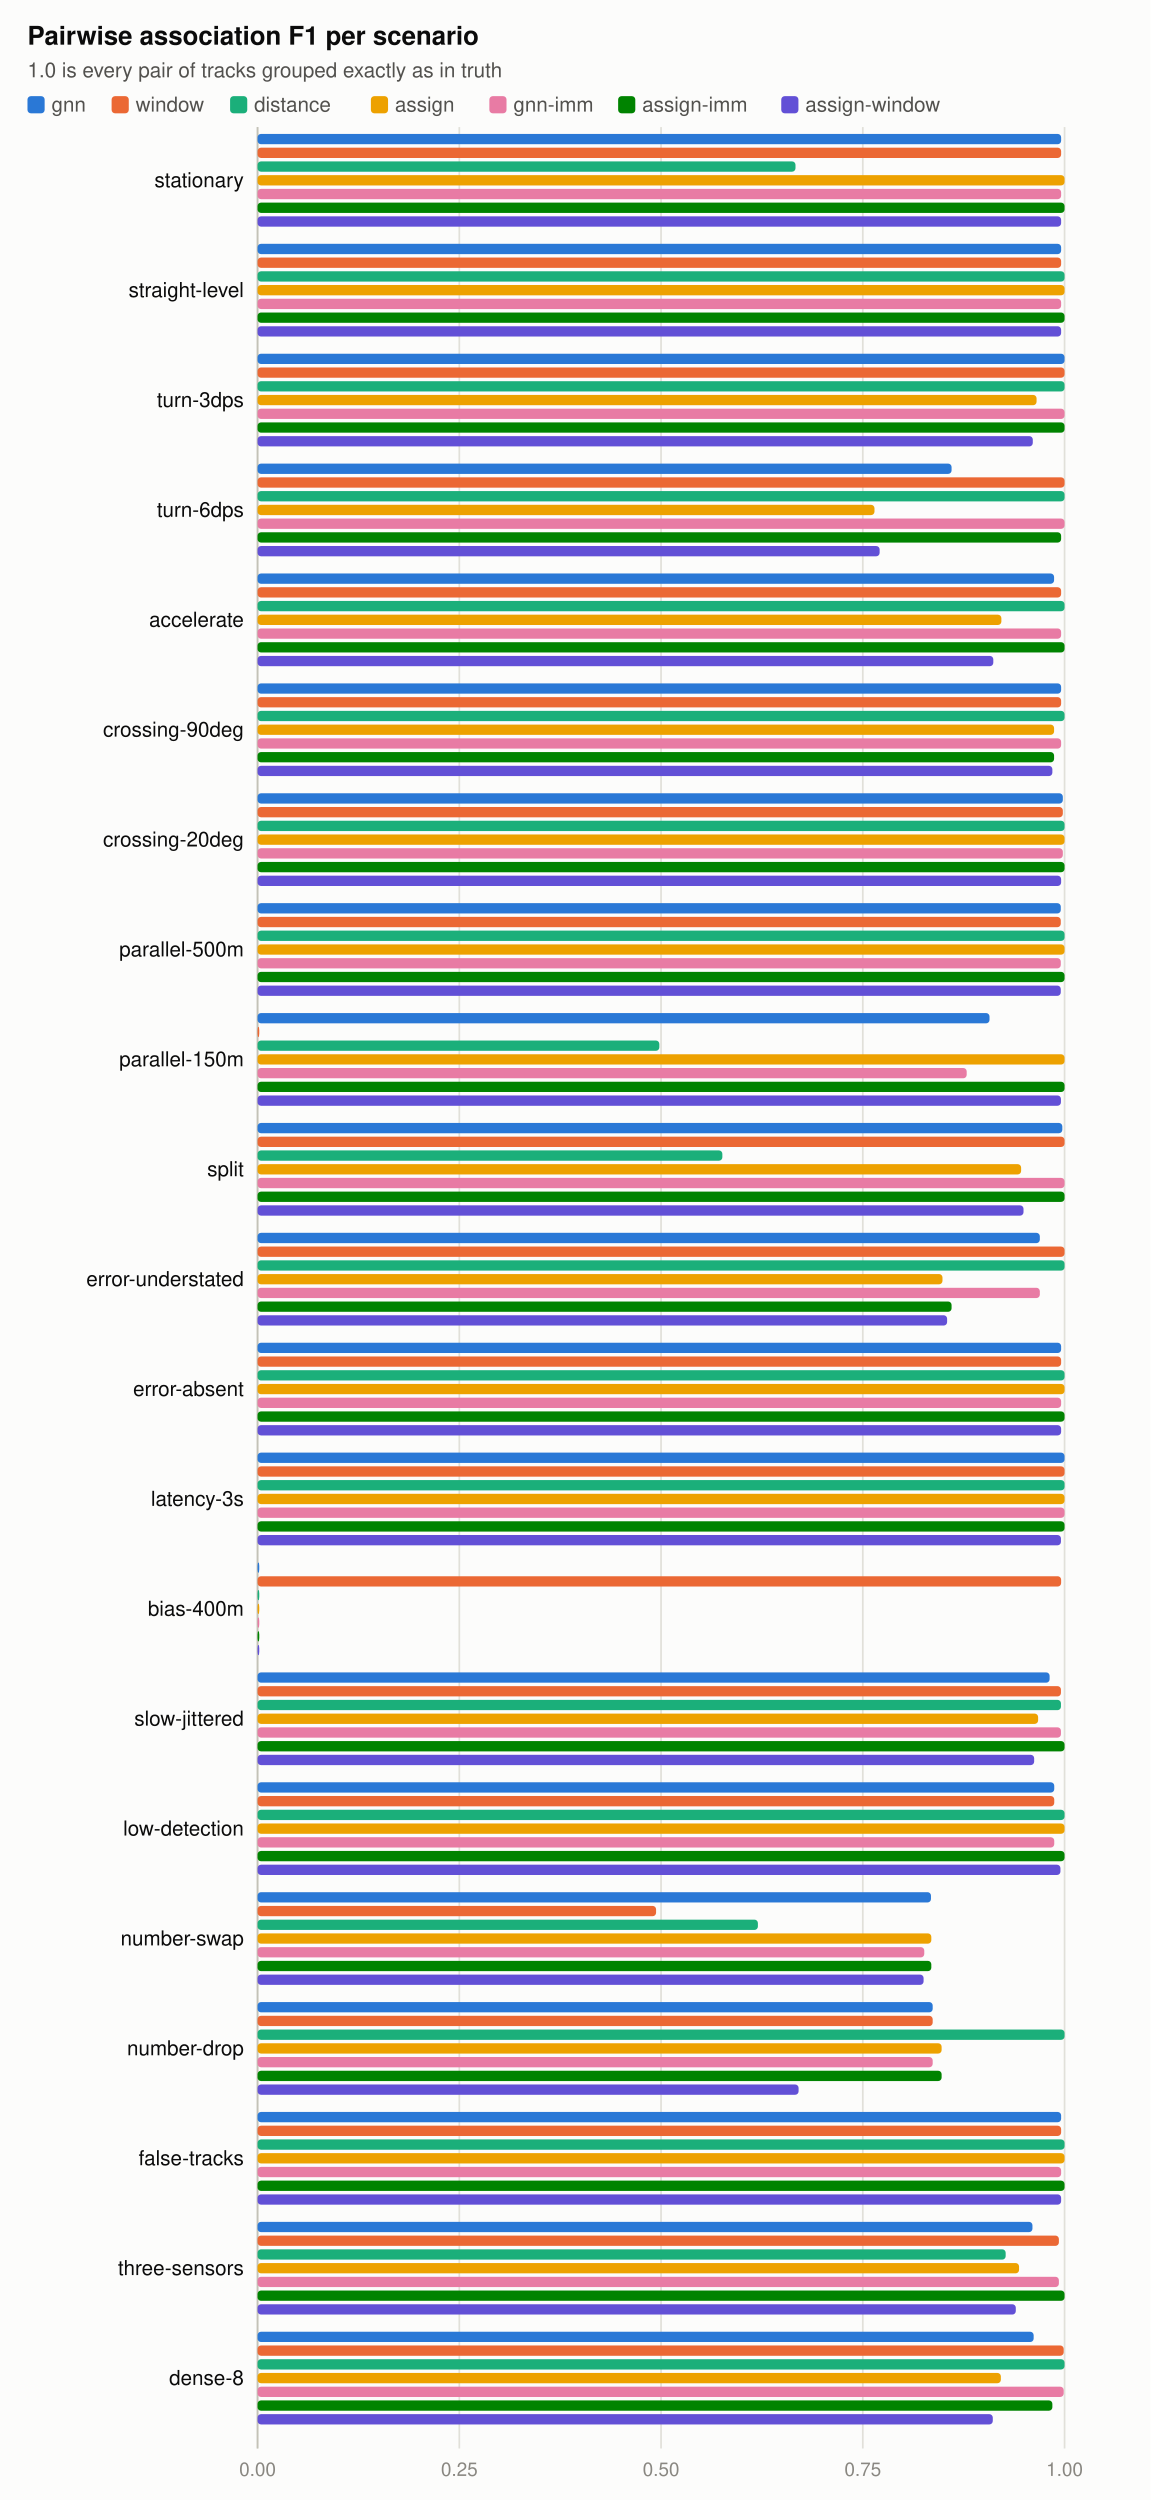
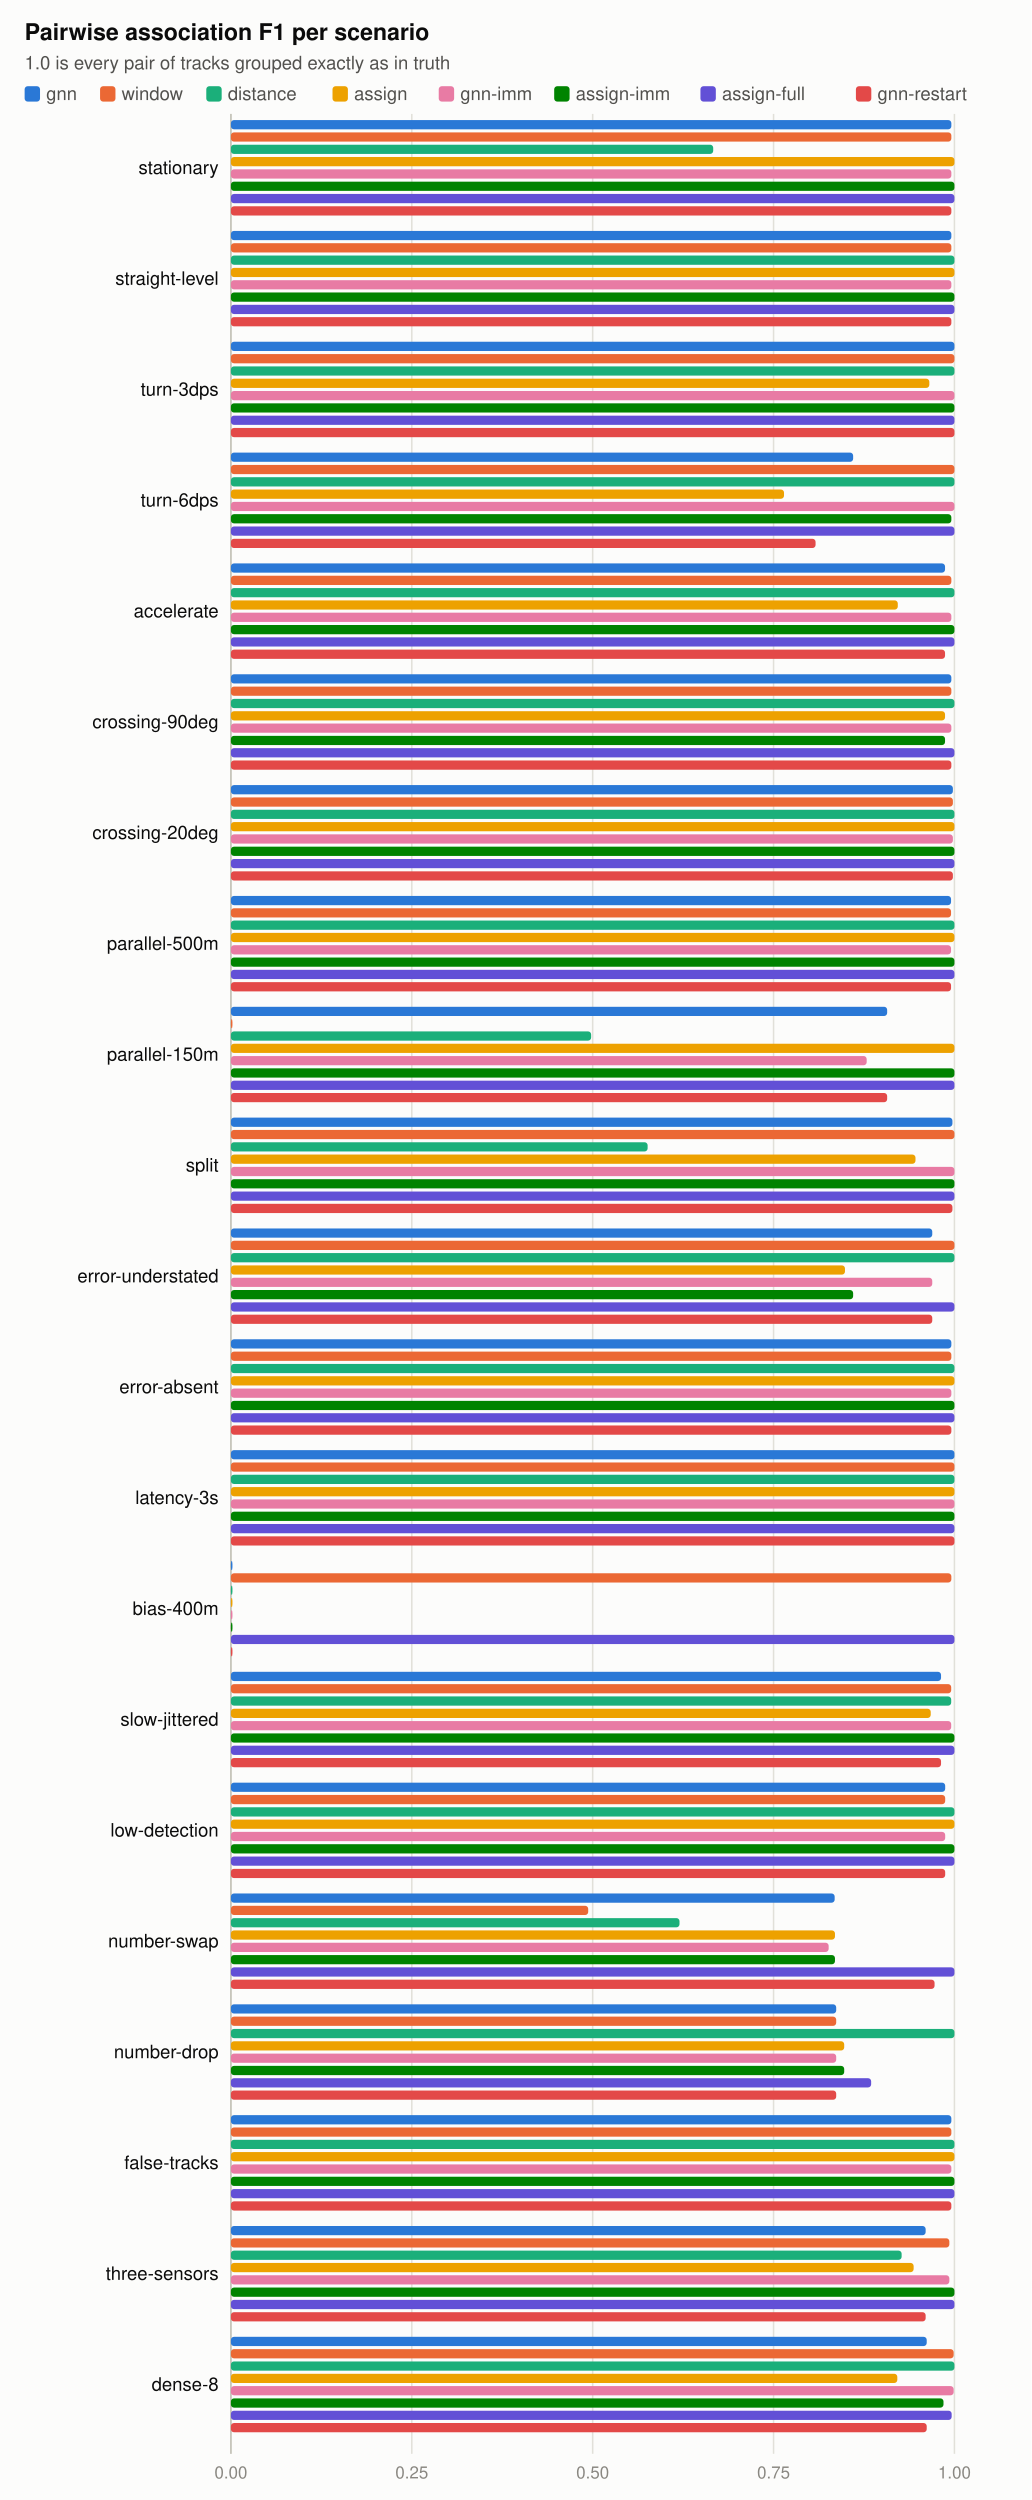
- <svg xmlns="http://www.w3.org/2000/svg" width="670" height="1456" viewBox="0 0 670 1456" font-family="-apple-system, BlinkMacSystemFont, 'Segoe UI', Helvetica, Arial, sans-serif" role="img" aria-label="Pairwise association F1 per scenario">
+ <svg xmlns="http://www.w3.org/2000/svg" width="670" height="1624" viewBox="0 0 670 1624" font-family="-apple-system, BlinkMacSystemFont, 'Segoe UI', Helvetica, Arial, sans-serif" role="img" aria-label="Pairwise association F1 per scenario">
  <rect width="100%" height="100%" fill="#fcfcfb" />
  <text x="16" y="26" font-size="15" font-weight="600" fill="#0b0b0b">Pairwise association F1 per scenario</text>
  <text x="16" y="45" font-size="12" fill="#52514e">1.0 is every pair of tracks grouped exactly as in truth</text>
  <rect x="16" y="56" width="10" height="10" rx="2" fill="#2a78d6" />
  <text x="30" y="65" font-size="12" fill="#52514e">gnn</text>
  <rect x="65" y="56" width="10" height="10" rx="2" fill="#eb6834" />
  <text x="79" y="65" font-size="12" fill="#52514e">window</text>
  <rect x="134" y="56" width="10" height="10" rx="2" fill="#1baf7a" />
  <text x="148" y="65" font-size="12" fill="#52514e">distance</text>
  <rect x="216" y="56" width="10" height="10" rx="2" fill="#eda100" />
  <text x="230" y="65" font-size="12" fill="#52514e">assign</text>
  <rect x="285" y="56" width="10" height="10" rx="2" fill="#e87ba4" />
  <text x="299" y="65" font-size="12" fill="#52514e">gnn-imm</text>
  <rect x="360" y="56" width="10" height="10" rx="2" fill="#008300" />
  <text x="374" y="65" font-size="12" fill="#52514e">assign-imm</text>
  <rect x="455" y="56" width="10" height="10" rx="2" fill="#6250d6" />
-   <text x="469" y="65" font-size="12" fill="#52514e">assign-window</text>
-   <line x1="150.0" y1="74" x2="150.0" y2="1426" stroke="#e1e0d9" stroke-width="1" />
-   <text x="150.0" y="1442" font-size="11" text-anchor="middle" fill="#898781">0.00</text>
-   <line x1="267.5" y1="74" x2="267.5" y2="1426" stroke="#e1e0d9" stroke-width="1" />
-   <text x="267.5" y="1442" font-size="11" text-anchor="middle" fill="#898781">0.25</text>
-   <line x1="385.0" y1="74" x2="385.0" y2="1426" stroke="#e1e0d9" stroke-width="1" />
-   <text x="385.0" y="1442" font-size="11" text-anchor="middle" fill="#898781">0.50</text>
-   <line x1="502.5" y1="74" x2="502.5" y2="1426" stroke="#e1e0d9" stroke-width="1" />
-   <text x="502.5" y="1442" font-size="11" text-anchor="middle" fill="#898781">0.75</text>
-   <line x1="620.0" y1="74" x2="620.0" y2="1426" stroke="#e1e0d9" stroke-width="1" />
-   <text x="620.0" y="1442" font-size="11" text-anchor="middle" fill="#898781">1.00</text>
-   <line x1="150" y1="74" x2="150" y2="1426" stroke="#c3c2b7" stroke-width="1" />
-   <text x="142" y="109.0" font-size="12" text-anchor="end" fill="#0b0b0b">stationary</text>
+   <text x="469" y="65" font-size="12" fill="#52514e">assign-full</text>
+   <rect x="556" y="56" width="10" height="10" rx="2" fill="#e34948" />
+   <text x="570" y="65" font-size="12" fill="#52514e">gnn-restart</text>
+   <line x1="150.0" y1="74" x2="150.0" y2="1594" stroke="#e1e0d9" stroke-width="1" />
+   <text x="150.0" y="1610" font-size="11" text-anchor="middle" fill="#898781">0.00</text>
+   <line x1="267.5" y1="74" x2="267.5" y2="1594" stroke="#e1e0d9" stroke-width="1" />
+   <text x="267.5" y="1610" font-size="11" text-anchor="middle" fill="#898781">0.25</text>
+   <line x1="385.0" y1="74" x2="385.0" y2="1594" stroke="#e1e0d9" stroke-width="1" />
+   <text x="385.0" y="1610" font-size="11" text-anchor="middle" fill="#898781">0.50</text>
+   <line x1="502.5" y1="74" x2="502.5" y2="1594" stroke="#e1e0d9" stroke-width="1" />
+   <text x="502.5" y="1610" font-size="11" text-anchor="middle" fill="#898781">0.75</text>
+   <line x1="620.0" y1="74" x2="620.0" y2="1594" stroke="#e1e0d9" stroke-width="1" />
+   <text x="620.0" y="1610" font-size="11" text-anchor="middle" fill="#898781">1.00</text>
+   <line x1="150" y1="74" x2="150" y2="1594" stroke="#c3c2b7" stroke-width="1" />
+   <text x="142" y="113.0" font-size="12" text-anchor="end" fill="#0b0b0b">stationary</text>
  <rect x="150" y="78" width="468.0" height="6" rx="2" fill="#2a78d6" />
  <rect x="150" y="86" width="468.0" height="6" rx="2" fill="#eb6834" />
  <rect x="150" y="94" width="313.3" height="6" rx="2" fill="#1baf7a" />
  <rect x="150" y="102" width="470.0" height="6" rx="2" fill="#eda100" />
  <rect x="150" y="110" width="468.0" height="6" rx="2" fill="#e87ba4" />
  <rect x="150" y="118" width="470.0" height="6" rx="2" fill="#008300" />
-   <rect x="150" y="126" width="468.0" height="6" rx="2" fill="#6250d6" />
-   <text x="142" y="173.0" font-size="12" text-anchor="end" fill="#0b0b0b">straight-level</text>
-   <rect x="150" y="142" width="468.0" height="6" rx="2" fill="#2a78d6" />
-   <rect x="150" y="150" width="468.0" height="6" rx="2" fill="#eb6834" />
-   <rect x="150" y="158" width="470.0" height="6" rx="2" fill="#1baf7a" />
-   <rect x="150" y="166" width="470.0" height="6" rx="2" fill="#eda100" />
-   <rect x="150" y="174" width="468.0" height="6" rx="2" fill="#e87ba4" />
-   <rect x="150" y="182" width="470.0" height="6" rx="2" fill="#008300" />
-   <rect x="150" y="190" width="468.0" height="6" rx="2" fill="#6250d6" />
-   <text x="142" y="237.0" font-size="12" text-anchor="end" fill="#0b0b0b">turn-3dps</text>
-   <rect x="150" y="206" width="470.0" height="6" rx="2" fill="#2a78d6" />
-   <rect x="150" y="214" width="470.0" height="6" rx="2" fill="#eb6834" />
-   <rect x="150" y="222" width="470.0" height="6" rx="2" fill="#1baf7a" />
-   <rect x="150" y="230" width="453.7" height="6" rx="2" fill="#eda100" />
-   <rect x="150" y="238" width="470.0" height="6" rx="2" fill="#e87ba4" />
-   <rect x="150" y="246" width="470.0" height="6" rx="2" fill="#008300" />
-   <rect x="150" y="254" width="451.5" height="6" rx="2" fill="#6250d6" />
-   <text x="142" y="301.0" font-size="12" text-anchor="end" fill="#0b0b0b">turn-6dps</text>
-   <rect x="150" y="270" width="404.2" height="6" rx="2" fill="#2a78d6" />
-   <rect x="150" y="278" width="470.0" height="6" rx="2" fill="#eb6834" />
-   <rect x="150" y="286" width="470.0" height="6" rx="2" fill="#1baf7a" />
-   <rect x="150" y="294" width="359.3" height="6" rx="2" fill="#eda100" />
-   <rect x="150" y="302" width="470.0" height="6" rx="2" fill="#e87ba4" />
-   <rect x="150" y="310" width="468.0" height="6" rx="2" fill="#008300" />
-   <rect x="150" y="318" width="362.3" height="6" rx="2" fill="#6250d6" />
-   <text x="142" y="365.0" font-size="12" text-anchor="end" fill="#0b0b0b">accelerate</text>
-   <rect x="150" y="334" width="463.9" height="6" rx="2" fill="#2a78d6" />
-   <rect x="150" y="342" width="468.0" height="6" rx="2" fill="#eb6834" />
-   <rect x="150" y="350" width="470.0" height="6" rx="2" fill="#1baf7a" />
-   <rect x="150" y="358" width="433.2" height="6" rx="2" fill="#eda100" />
-   <rect x="150" y="366" width="468.0" height="6" rx="2" fill="#e87ba4" />
-   <rect x="150" y="374" width="470.0" height="6" rx="2" fill="#008300" />
-   <rect x="150" y="382" width="428.5" height="6" rx="2" fill="#6250d6" />
-   <text x="142" y="429.0" font-size="12" text-anchor="end" fill="#0b0b0b">crossing-90deg</text>
-   <rect x="150" y="398" width="468.0" height="6" rx="2" fill="#2a78d6" />
-   <rect x="150" y="406" width="468.0" height="6" rx="2" fill="#eb6834" />
-   <rect x="150" y="414" width="470.0" height="6" rx="2" fill="#1baf7a" />
-   <rect x="150" y="422" width="463.9" height="6" rx="2" fill="#eda100" />
-   <rect x="150" y="430" width="468.0" height="6" rx="2" fill="#e87ba4" />
-   <rect x="150" y="438" width="463.9" height="6" rx="2" fill="#008300" />
-   <rect x="150" y="446" width="462.9" height="6" rx="2" fill="#6250d6" />
-   <text x="142" y="493.0" font-size="12" text-anchor="end" fill="#0b0b0b">crossing-20deg</text>
-   <rect x="150" y="462" width="469.0" height="6" rx="2" fill="#2a78d6" />
-   <rect x="150" y="470" width="469.0" height="6" rx="2" fill="#eb6834" />
-   <rect x="150" y="478" width="470.0" height="6" rx="2" fill="#1baf7a" />
-   <rect x="150" y="486" width="470.0" height="6" rx="2" fill="#eda100" />
-   <rect x="150" y="494" width="469.0" height="6" rx="2" fill="#e87ba4" />
-   <rect x="150" y="502" width="470.0" height="6" rx="2" fill="#008300" />
-   <rect x="150" y="510" width="468.0" height="6" rx="2" fill="#6250d6" />
-   <text x="142" y="557.0" font-size="12" text-anchor="end" fill="#0b0b0b">parallel-500m</text>
-   <rect x="150" y="526" width="467.8" height="6" rx="2" fill="#2a78d6" />
-   <rect x="150" y="534" width="467.8" height="6" rx="2" fill="#eb6834" />
-   <rect x="150" y="542" width="470.0" height="6" rx="2" fill="#1baf7a" />
-   <rect x="150" y="550" width="470.0" height="6" rx="2" fill="#eda100" />
-   <rect x="150" y="558" width="467.8" height="6" rx="2" fill="#e87ba4" />
-   <rect x="150" y="566" width="470.0" height="6" rx="2" fill="#008300" />
-   <rect x="150" y="574" width="467.8" height="6" rx="2" fill="#6250d6" />
-   <text x="142" y="621.0" font-size="12" text-anchor="end" fill="#0b0b0b">parallel-150m</text>
-   <rect x="150" y="590" width="426.3" height="6" rx="2" fill="#2a78d6" />
-   <rect x="150" y="598" width="1.0" height="6" rx="2" fill="#eb6834" />
-   <rect x="150" y="606" width="234.0" height="6" rx="2" fill="#1baf7a" />
-   <rect x="150" y="614" width="470.0" height="6" rx="2" fill="#eda100" />
-   <rect x="150" y="622" width="413.0" height="6" rx="2" fill="#e87ba4" />
-   <rect x="150" y="630" width="470.0" height="6" rx="2" fill="#008300" />
-   <rect x="150" y="638" width="467.9" height="6" rx="2" fill="#6250d6" />
-   <text x="142" y="685.0" font-size="12" text-anchor="end" fill="#0b0b0b">split</text>
-   <rect x="150" y="654" width="468.7" height="6" rx="2" fill="#2a78d6" />
-   <rect x="150" y="662" width="470.0" height="6" rx="2" fill="#eb6834" />
-   <rect x="150" y="670" width="270.7" height="6" rx="2" fill="#1baf7a" />
-   <rect x="150" y="678" width="444.7" height="6" rx="2" fill="#eda100" />
-   <rect x="150" y="686" width="470.0" height="6" rx="2" fill="#e87ba4" />
+   <rect x="150" y="126" width="470.0" height="6" rx="2" fill="#6250d6" />
+   <rect x="150" y="134" width="468.0" height="6" rx="2" fill="#e34948" />
+   <text x="142" y="185.0" font-size="12" text-anchor="end" fill="#0b0b0b">straight-level</text>
+   <rect x="150" y="150" width="468.0" height="6" rx="2" fill="#2a78d6" />
+   <rect x="150" y="158" width="468.0" height="6" rx="2" fill="#eb6834" />
+   <rect x="150" y="166" width="470.0" height="6" rx="2" fill="#1baf7a" />
+   <rect x="150" y="174" width="470.0" height="6" rx="2" fill="#eda100" />
+   <rect x="150" y="182" width="468.0" height="6" rx="2" fill="#e87ba4" />
+   <rect x="150" y="190" width="470.0" height="6" rx="2" fill="#008300" />
+   <rect x="150" y="198" width="470.0" height="6" rx="2" fill="#6250d6" />
+   <rect x="150" y="206" width="468.0" height="6" rx="2" fill="#e34948" />
+   <text x="142" y="257.0" font-size="12" text-anchor="end" fill="#0b0b0b">turn-3dps</text>
+   <rect x="150" y="222" width="470.0" height="6" rx="2" fill="#2a78d6" />
+   <rect x="150" y="230" width="470.0" height="6" rx="2" fill="#eb6834" />
+   <rect x="150" y="238" width="470.0" height="6" rx="2" fill="#1baf7a" />
+   <rect x="150" y="246" width="453.7" height="6" rx="2" fill="#eda100" />
+   <rect x="150" y="254" width="470.0" height="6" rx="2" fill="#e87ba4" />
+   <rect x="150" y="262" width="470.0" height="6" rx="2" fill="#008300" />
+   <rect x="150" y="270" width="470.0" height="6" rx="2" fill="#6250d6" />
+   <rect x="150" y="278" width="470.0" height="6" rx="2" fill="#e34948" />
+   <text x="142" y="329.0" font-size="12" text-anchor="end" fill="#0b0b0b">turn-6dps</text>
+   <rect x="150" y="294" width="404.2" height="6" rx="2" fill="#2a78d6" />
+   <rect x="150" y="302" width="470.0" height="6" rx="2" fill="#eb6834" />
+   <rect x="150" y="310" width="470.0" height="6" rx="2" fill="#1baf7a" />
+   <rect x="150" y="318" width="359.3" height="6" rx="2" fill="#eda100" />
+   <rect x="150" y="326" width="470.0" height="6" rx="2" fill="#e87ba4" />
+   <rect x="150" y="334" width="468.0" height="6" rx="2" fill="#008300" />
+   <rect x="150" y="342" width="470.0" height="6" rx="2" fill="#6250d6" />
+   <rect x="150" y="350" width="379.8" height="6" rx="2" fill="#e34948" />
+   <text x="142" y="401.0" font-size="12" text-anchor="end" fill="#0b0b0b">accelerate</text>
+   <rect x="150" y="366" width="463.9" height="6" rx="2" fill="#2a78d6" />
+   <rect x="150" y="374" width="468.0" height="6" rx="2" fill="#eb6834" />
+   <rect x="150" y="382" width="470.0" height="6" rx="2" fill="#1baf7a" />
+   <rect x="150" y="390" width="433.2" height="6" rx="2" fill="#eda100" />
+   <rect x="150" y="398" width="468.0" height="6" rx="2" fill="#e87ba4" />
+   <rect x="150" y="406" width="470.0" height="6" rx="2" fill="#008300" />
+   <rect x="150" y="414" width="470.0" height="6" rx="2" fill="#6250d6" />
+   <rect x="150" y="422" width="463.9" height="6" rx="2" fill="#e34948" />
+   <text x="142" y="473.0" font-size="12" text-anchor="end" fill="#0b0b0b">crossing-90deg</text>
+   <rect x="150" y="438" width="468.0" height="6" rx="2" fill="#2a78d6" />
+   <rect x="150" y="446" width="468.0" height="6" rx="2" fill="#eb6834" />
+   <rect x="150" y="454" width="470.0" height="6" rx="2" fill="#1baf7a" />
+   <rect x="150" y="462" width="463.9" height="6" rx="2" fill="#eda100" />
+   <rect x="150" y="470" width="468.0" height="6" rx="2" fill="#e87ba4" />
+   <rect x="150" y="478" width="463.9" height="6" rx="2" fill="#008300" />
+   <rect x="150" y="486" width="470.0" height="6" rx="2" fill="#6250d6" />
+   <rect x="150" y="494" width="468.0" height="6" rx="2" fill="#e34948" />
+   <text x="142" y="545.0" font-size="12" text-anchor="end" fill="#0b0b0b">crossing-20deg</text>
+   <rect x="150" y="510" width="469.0" height="6" rx="2" fill="#2a78d6" />
+   <rect x="150" y="518" width="469.0" height="6" rx="2" fill="#eb6834" />
+   <rect x="150" y="526" width="470.0" height="6" rx="2" fill="#1baf7a" />
+   <rect x="150" y="534" width="470.0" height="6" rx="2" fill="#eda100" />
+   <rect x="150" y="542" width="469.0" height="6" rx="2" fill="#e87ba4" />
+   <rect x="150" y="550" width="470.0" height="6" rx="2" fill="#008300" />
+   <rect x="150" y="558" width="470.0" height="6" rx="2" fill="#6250d6" />
+   <rect x="150" y="566" width="469.0" height="6" rx="2" fill="#e34948" />
+   <text x="142" y="617.0" font-size="12" text-anchor="end" fill="#0b0b0b">parallel-500m</text>
+   <rect x="150" y="582" width="467.8" height="6" rx="2" fill="#2a78d6" />
+   <rect x="150" y="590" width="467.8" height="6" rx="2" fill="#eb6834" />
+   <rect x="150" y="598" width="470.0" height="6" rx="2" fill="#1baf7a" />
+   <rect x="150" y="606" width="470.0" height="6" rx="2" fill="#eda100" />
+   <rect x="150" y="614" width="467.8" height="6" rx="2" fill="#e87ba4" />
+   <rect x="150" y="622" width="470.0" height="6" rx="2" fill="#008300" />
+   <rect x="150" y="630" width="470.0" height="6" rx="2" fill="#6250d6" />
+   <rect x="150" y="638" width="467.8" height="6" rx="2" fill="#e34948" />
+   <text x="142" y="689.0" font-size="12" text-anchor="end" fill="#0b0b0b">parallel-150m</text>
+   <rect x="150" y="654" width="426.3" height="6" rx="2" fill="#2a78d6" />
+   <rect x="150" y="662" width="1.0" height="6" rx="2" fill="#eb6834" />
+   <rect x="150" y="670" width="234.0" height="6" rx="2" fill="#1baf7a" />
+   <rect x="150" y="678" width="470.0" height="6" rx="2" fill="#eda100" />
+   <rect x="150" y="686" width="413.0" height="6" rx="2" fill="#e87ba4" />
  <rect x="150" y="694" width="470.0" height="6" rx="2" fill="#008300" />
-   <rect x="150" y="702" width="446.1" height="6" rx="2" fill="#6250d6" />
-   <text x="142" y="749.0" font-size="12" text-anchor="end" fill="#0b0b0b">error-understated</text>
-   <rect x="150" y="718" width="455.6" height="6" rx="2" fill="#2a78d6" />
-   <rect x="150" y="726" width="470.0" height="6" rx="2" fill="#eb6834" />
-   <rect x="150" y="734" width="470.0" height="6" rx="2" fill="#1baf7a" />
-   <rect x="150" y="742" width="398.9" height="6" rx="2" fill="#eda100" />
-   <rect x="150" y="750" width="455.6" height="6" rx="2" fill="#e87ba4" />
-   <rect x="150" y="758" width="404.2" height="6" rx="2" fill="#008300" />
-   <rect x="150" y="766" width="401.6" height="6" rx="2" fill="#6250d6" />
-   <text x="142" y="813.0" font-size="12" text-anchor="end" fill="#0b0b0b">error-absent</text>
-   <rect x="150" y="782" width="468.0" height="6" rx="2" fill="#2a78d6" />
-   <rect x="150" y="790" width="468.0" height="6" rx="2" fill="#eb6834" />
-   <rect x="150" y="798" width="470.0" height="6" rx="2" fill="#1baf7a" />
-   <rect x="150" y="806" width="470.0" height="6" rx="2" fill="#eda100" />
-   <rect x="150" y="814" width="468.0" height="6" rx="2" fill="#e87ba4" />
-   <rect x="150" y="822" width="470.0" height="6" rx="2" fill="#008300" />
-   <rect x="150" y="830" width="468.0" height="6" rx="2" fill="#6250d6" />
-   <text x="142" y="877.0" font-size="12" text-anchor="end" fill="#0b0b0b">latency-3s</text>
-   <rect x="150" y="846" width="470.0" height="6" rx="2" fill="#2a78d6" />
-   <rect x="150" y="854" width="470.0" height="6" rx="2" fill="#eb6834" />
-   <rect x="150" y="862" width="470.0" height="6" rx="2" fill="#1baf7a" />
-   <rect x="150" y="870" width="470.0" height="6" rx="2" fill="#eda100" />
-   <rect x="150" y="878" width="470.0" height="6" rx="2" fill="#e87ba4" />
-   <rect x="150" y="886" width="470.0" height="6" rx="2" fill="#008300" />
-   <rect x="150" y="894" width="467.9" height="6" rx="2" fill="#6250d6" />
-   <text x="142" y="941.0" font-size="12" text-anchor="end" fill="#0b0b0b">bias-400m</text>
-   <rect x="150" y="910" width="1.0" height="6" rx="2" fill="#2a78d6" />
-   <rect x="150" y="918" width="468.0" height="6" rx="2" fill="#eb6834" />
-   <rect x="150" y="926" width="1.0" height="6" rx="2" fill="#1baf7a" />
-   <rect x="150" y="934" width="1.0" height="6" rx="2" fill="#eda100" />
-   <rect x="150" y="942" width="1.0" height="6" rx="2" fill="#e87ba4" />
-   <rect x="150" y="950" width="1.0" height="6" rx="2" fill="#008300" />
-   <rect x="150" y="958" width="1.0" height="6" rx="2" fill="#6250d6" />
-   <text x="142" y="1005.0" font-size="12" text-anchor="end" fill="#0b0b0b">slow-jittered</text>
-   <rect x="150" y="974" width="461.3" height="6" rx="2" fill="#2a78d6" />
-   <rect x="150" y="982" width="467.9" height="6" rx="2" fill="#eb6834" />
-   <rect x="150" y="990" width="467.9" height="6" rx="2" fill="#1baf7a" />
-   <rect x="150" y="998" width="454.6" height="6" rx="2" fill="#eda100" />
-   <rect x="150" y="1006" width="467.9" height="6" rx="2" fill="#e87ba4" />
-   <rect x="150" y="1014" width="470.0" height="6" rx="2" fill="#008300" />
-   <rect x="150" y="1022" width="452.3" height="6" rx="2" fill="#6250d6" />
-   <text x="142" y="1069.0" font-size="12" text-anchor="end" fill="#0b0b0b">low-detection</text>
-   <rect x="150" y="1038" width="464.0" height="6" rx="2" fill="#2a78d6" />
-   <rect x="150" y="1046" width="464.0" height="6" rx="2" fill="#eb6834" />
-   <rect x="150" y="1054" width="470.0" height="6" rx="2" fill="#1baf7a" />
-   <rect x="150" y="1062" width="470.0" height="6" rx="2" fill="#eda100" />
-   <rect x="150" y="1070" width="464.0" height="6" rx="2" fill="#e87ba4" />
-   <rect x="150" y="1078" width="470.0" height="6" rx="2" fill="#008300" />
-   <rect x="150" y="1086" width="467.6" height="6" rx="2" fill="#6250d6" />
-   <text x="142" y="1133.0" font-size="12" text-anchor="end" fill="#0b0b0b">number-swap</text>
-   <rect x="150" y="1102" width="392.2" height="6" rx="2" fill="#2a78d6" />
-   <rect x="150" y="1110" width="232.1" height="6" rx="2" fill="#eb6834" />
-   <rect x="150" y="1118" width="291.4" height="6" rx="2" fill="#1baf7a" />
-   <rect x="150" y="1126" width="392.4" height="6" rx="2" fill="#eda100" />
-   <rect x="150" y="1134" width="388.3" height="6" rx="2" fill="#e87ba4" />
-   <rect x="150" y="1142" width="392.4" height="6" rx="2" fill="#008300" />
-   <rect x="150" y="1150" width="387.9" height="6" rx="2" fill="#6250d6" />
-   <text x="142" y="1197.0" font-size="12" text-anchor="end" fill="#0b0b0b">number-drop</text>
-   <rect x="150" y="1166" width="393.2" height="6" rx="2" fill="#2a78d6" />
-   <rect x="150" y="1174" width="393.2" height="6" rx="2" fill="#eb6834" />
-   <rect x="150" y="1182" width="470.0" height="6" rx="2" fill="#1baf7a" />
-   <rect x="150" y="1190" width="398.4" height="6" rx="2" fill="#eda100" />
-   <rect x="150" y="1198" width="393.2" height="6" rx="2" fill="#e87ba4" />
-   <rect x="150" y="1206" width="398.4" height="6" rx="2" fill="#008300" />
-   <rect x="150" y="1214" width="315.1" height="6" rx="2" fill="#6250d6" />
-   <text x="142" y="1261.0" font-size="12" text-anchor="end" fill="#0b0b0b">false-tracks</text>
-   <rect x="150" y="1230" width="468.0" height="6" rx="2" fill="#2a78d6" />
-   <rect x="150" y="1238" width="468.0" height="6" rx="2" fill="#eb6834" />
-   <rect x="150" y="1246" width="470.0" height="6" rx="2" fill="#1baf7a" />
-   <rect x="150" y="1254" width="470.0" height="6" rx="2" fill="#eda100" />
-   <rect x="150" y="1262" width="468.0" height="6" rx="2" fill="#e87ba4" />
-   <rect x="150" y="1270" width="470.0" height="6" rx="2" fill="#008300" />
-   <rect x="150" y="1278" width="468.0" height="6" rx="2" fill="#6250d6" />
-   <text x="142" y="1325.0" font-size="12" text-anchor="end" fill="#0b0b0b">three-sensors</text>
-   <rect x="150" y="1294" width="451.3" height="6" rx="2" fill="#2a78d6" />
-   <rect x="150" y="1302" width="466.7" height="6" rx="2" fill="#eb6834" />
-   <rect x="150" y="1310" width="435.7" height="6" rx="2" fill="#1baf7a" />
-   <rect x="150" y="1318" width="443.5" height="6" rx="2" fill="#eda100" />
-   <rect x="150" y="1326" width="466.7" height="6" rx="2" fill="#e87ba4" />
-   <rect x="150" y="1334" width="470.0" height="6" rx="2" fill="#008300" />
-   <rect x="150" y="1342" width="441.6" height="6" rx="2" fill="#6250d6" />
-   <text x="142" y="1389.0" font-size="12" text-anchor="end" fill="#0b0b0b">dense-8</text>
-   <rect x="150" y="1358" width="452.0" height="6" rx="2" fill="#2a78d6" />
-   <rect x="150" y="1366" width="469.5" height="6" rx="2" fill="#eb6834" />
-   <rect x="150" y="1374" width="470.0" height="6" rx="2" fill="#1baf7a" />
-   <rect x="150" y="1382" width="432.9" height="6" rx="2" fill="#eda100" />
-   <rect x="150" y="1390" width="469.5" height="6" rx="2" fill="#e87ba4" />
-   <rect x="150" y="1398" width="462.9" height="6" rx="2" fill="#008300" />
-   <rect x="150" y="1406" width="428.2" height="6" rx="2" fill="#6250d6" />
+   <rect x="150" y="702" width="470.0" height="6" rx="2" fill="#6250d6" />
+   <rect x="150" y="710" width="426.3" height="6" rx="2" fill="#e34948" />
+   <text x="142" y="761.0" font-size="12" text-anchor="end" fill="#0b0b0b">split</text>
+   <rect x="150" y="726" width="468.7" height="6" rx="2" fill="#2a78d6" />
+   <rect x="150" y="734" width="470.0" height="6" rx="2" fill="#eb6834" />
+   <rect x="150" y="742" width="270.7" height="6" rx="2" fill="#1baf7a" />
+   <rect x="150" y="750" width="444.7" height="6" rx="2" fill="#eda100" />
+   <rect x="150" y="758" width="470.0" height="6" rx="2" fill="#e87ba4" />
+   <rect x="150" y="766" width="470.0" height="6" rx="2" fill="#008300" />
+   <rect x="150" y="774" width="470.0" height="6" rx="2" fill="#6250d6" />
+   <rect x="150" y="782" width="468.7" height="6" rx="2" fill="#e34948" />
+   <text x="142" y="833.0" font-size="12" text-anchor="end" fill="#0b0b0b">error-understated</text>
+   <rect x="150" y="798" width="455.6" height="6" rx="2" fill="#2a78d6" />
+   <rect x="150" y="806" width="470.0" height="6" rx="2" fill="#eb6834" />
+   <rect x="150" y="814" width="470.0" height="6" rx="2" fill="#1baf7a" />
+   <rect x="150" y="822" width="398.9" height="6" rx="2" fill="#eda100" />
+   <rect x="150" y="830" width="455.6" height="6" rx="2" fill="#e87ba4" />
+   <rect x="150" y="838" width="404.2" height="6" rx="2" fill="#008300" />
+   <rect x="150" y="846" width="470.0" height="6" rx="2" fill="#6250d6" />
+   <rect x="150" y="854" width="455.6" height="6" rx="2" fill="#e34948" />
+   <text x="142" y="905.0" font-size="12" text-anchor="end" fill="#0b0b0b">error-absent</text>
+   <rect x="150" y="870" width="468.0" height="6" rx="2" fill="#2a78d6" />
+   <rect x="150" y="878" width="468.0" height="6" rx="2" fill="#eb6834" />
+   <rect x="150" y="886" width="470.0" height="6" rx="2" fill="#1baf7a" />
+   <rect x="150" y="894" width="470.0" height="6" rx="2" fill="#eda100" />
+   <rect x="150" y="902" width="468.0" height="6" rx="2" fill="#e87ba4" />
+   <rect x="150" y="910" width="470.0" height="6" rx="2" fill="#008300" />
+   <rect x="150" y="918" width="470.0" height="6" rx="2" fill="#6250d6" />
+   <rect x="150" y="926" width="468.0" height="6" rx="2" fill="#e34948" />
+   <text x="142" y="977.0" font-size="12" text-anchor="end" fill="#0b0b0b">latency-3s</text>
+   <rect x="150" y="942" width="470.0" height="6" rx="2" fill="#2a78d6" />
+   <rect x="150" y="950" width="470.0" height="6" rx="2" fill="#eb6834" />
+   <rect x="150" y="958" width="470.0" height="6" rx="2" fill="#1baf7a" />
+   <rect x="150" y="966" width="470.0" height="6" rx="2" fill="#eda100" />
+   <rect x="150" y="974" width="470.0" height="6" rx="2" fill="#e87ba4" />
+   <rect x="150" y="982" width="470.0" height="6" rx="2" fill="#008300" />
+   <rect x="150" y="990" width="470.0" height="6" rx="2" fill="#6250d6" />
+   <rect x="150" y="998" width="470.0" height="6" rx="2" fill="#e34948" />
+   <text x="142" y="1049.0" font-size="12" text-anchor="end" fill="#0b0b0b">bias-400m</text>
+   <rect x="150" y="1014" width="1.0" height="6" rx="2" fill="#2a78d6" />
+   <rect x="150" y="1022" width="468.0" height="6" rx="2" fill="#eb6834" />
+   <rect x="150" y="1030" width="1.0" height="6" rx="2" fill="#1baf7a" />
+   <rect x="150" y="1038" width="1.0" height="6" rx="2" fill="#eda100" />
+   <rect x="150" y="1046" width="1.0" height="6" rx="2" fill="#e87ba4" />
+   <rect x="150" y="1054" width="1.0" height="6" rx="2" fill="#008300" />
+   <rect x="150" y="1062" width="470.0" height="6" rx="2" fill="#6250d6" />
+   <rect x="150" y="1070" width="1.0" height="6" rx="2" fill="#e34948" />
+   <text x="142" y="1121.0" font-size="12" text-anchor="end" fill="#0b0b0b">slow-jittered</text>
+   <rect x="150" y="1086" width="461.3" height="6" rx="2" fill="#2a78d6" />
+   <rect x="150" y="1094" width="467.9" height="6" rx="2" fill="#eb6834" />
+   <rect x="150" y="1102" width="467.9" height="6" rx="2" fill="#1baf7a" />
+   <rect x="150" y="1110" width="454.6" height="6" rx="2" fill="#eda100" />
+   <rect x="150" y="1118" width="467.9" height="6" rx="2" fill="#e87ba4" />
+   <rect x="150" y="1126" width="470.0" height="6" rx="2" fill="#008300" />
+   <rect x="150" y="1134" width="470.0" height="6" rx="2" fill="#6250d6" />
+   <rect x="150" y="1142" width="461.3" height="6" rx="2" fill="#e34948" />
+   <text x="142" y="1193.0" font-size="12" text-anchor="end" fill="#0b0b0b">low-detection</text>
+   <rect x="150" y="1158" width="464.0" height="6" rx="2" fill="#2a78d6" />
+   <rect x="150" y="1166" width="464.0" height="6" rx="2" fill="#eb6834" />
+   <rect x="150" y="1174" width="470.0" height="6" rx="2" fill="#1baf7a" />
+   <rect x="150" y="1182" width="470.0" height="6" rx="2" fill="#eda100" />
+   <rect x="150" y="1190" width="464.0" height="6" rx="2" fill="#e87ba4" />
+   <rect x="150" y="1198" width="470.0" height="6" rx="2" fill="#008300" />
+   <rect x="150" y="1206" width="470.0" height="6" rx="2" fill="#6250d6" />
+   <rect x="150" y="1214" width="464.0" height="6" rx="2" fill="#e34948" />
+   <text x="142" y="1265.0" font-size="12" text-anchor="end" fill="#0b0b0b">number-swap</text>
+   <rect x="150" y="1230" width="392.2" height="6" rx="2" fill="#2a78d6" />
+   <rect x="150" y="1238" width="232.1" height="6" rx="2" fill="#eb6834" />
+   <rect x="150" y="1246" width="291.4" height="6" rx="2" fill="#1baf7a" />
+   <rect x="150" y="1254" width="392.4" height="6" rx="2" fill="#eda100" />
+   <rect x="150" y="1262" width="388.3" height="6" rx="2" fill="#e87ba4" />
+   <rect x="150" y="1270" width="392.4" height="6" rx="2" fill="#008300" />
+   <rect x="150" y="1278" width="470.0" height="6" rx="2" fill="#6250d6" />
+   <rect x="150" y="1286" width="457.1" height="6" rx="2" fill="#e34948" />
+   <text x="142" y="1337.0" font-size="12" text-anchor="end" fill="#0b0b0b">number-drop</text>
+   <rect x="150" y="1302" width="393.2" height="6" rx="2" fill="#2a78d6" />
+   <rect x="150" y="1310" width="393.2" height="6" rx="2" fill="#eb6834" />
+   <rect x="150" y="1318" width="470.0" height="6" rx="2" fill="#1baf7a" />
+   <rect x="150" y="1326" width="398.4" height="6" rx="2" fill="#eda100" />
+   <rect x="150" y="1334" width="393.2" height="6" rx="2" fill="#e87ba4" />
+   <rect x="150" y="1342" width="398.4" height="6" rx="2" fill="#008300" />
+   <rect x="150" y="1350" width="415.9" height="6" rx="2" fill="#6250d6" />
+   <rect x="150" y="1358" width="393.2" height="6" rx="2" fill="#e34948" />
+   <text x="142" y="1409.0" font-size="12" text-anchor="end" fill="#0b0b0b">false-tracks</text>
+   <rect x="150" y="1374" width="468.0" height="6" rx="2" fill="#2a78d6" />
+   <rect x="150" y="1382" width="468.0" height="6" rx="2" fill="#eb6834" />
+   <rect x="150" y="1390" width="470.0" height="6" rx="2" fill="#1baf7a" />
+   <rect x="150" y="1398" width="470.0" height="6" rx="2" fill="#eda100" />
+   <rect x="150" y="1406" width="468.0" height="6" rx="2" fill="#e87ba4" />
+   <rect x="150" y="1414" width="470.0" height="6" rx="2" fill="#008300" />
+   <rect x="150" y="1422" width="470.0" height="6" rx="2" fill="#6250d6" />
+   <rect x="150" y="1430" width="468.0" height="6" rx="2" fill="#e34948" />
+   <text x="142" y="1481.0" font-size="12" text-anchor="end" fill="#0b0b0b">three-sensors</text>
+   <rect x="150" y="1446" width="451.3" height="6" rx="2" fill="#2a78d6" />
+   <rect x="150" y="1454" width="466.7" height="6" rx="2" fill="#eb6834" />
+   <rect x="150" y="1462" width="435.7" height="6" rx="2" fill="#1baf7a" />
+   <rect x="150" y="1470" width="443.5" height="6" rx="2" fill="#eda100" />
+   <rect x="150" y="1478" width="466.7" height="6" rx="2" fill="#e87ba4" />
+   <rect x="150" y="1486" width="470.0" height="6" rx="2" fill="#008300" />
+   <rect x="150" y="1494" width="470.0" height="6" rx="2" fill="#6250d6" />
+   <rect x="150" y="1502" width="451.3" height="6" rx="2" fill="#e34948" />
+   <text x="142" y="1553.0" font-size="12" text-anchor="end" fill="#0b0b0b">dense-8</text>
+   <rect x="150" y="1518" width="452.0" height="6" rx="2" fill="#2a78d6" />
+   <rect x="150" y="1526" width="469.5" height="6" rx="2" fill="#eb6834" />
+   <rect x="150" y="1534" width="470.0" height="6" rx="2" fill="#1baf7a" />
+   <rect x="150" y="1542" width="432.9" height="6" rx="2" fill="#eda100" />
+   <rect x="150" y="1550" width="469.5" height="6" rx="2" fill="#e87ba4" />
+   <rect x="150" y="1558" width="462.9" height="6" rx="2" fill="#008300" />
+   <rect x="150" y="1566" width="468.2" height="6" rx="2" fill="#6250d6" />
+   <rect x="150" y="1574" width="452.0" height="6" rx="2" fill="#e34948" />
</svg>
